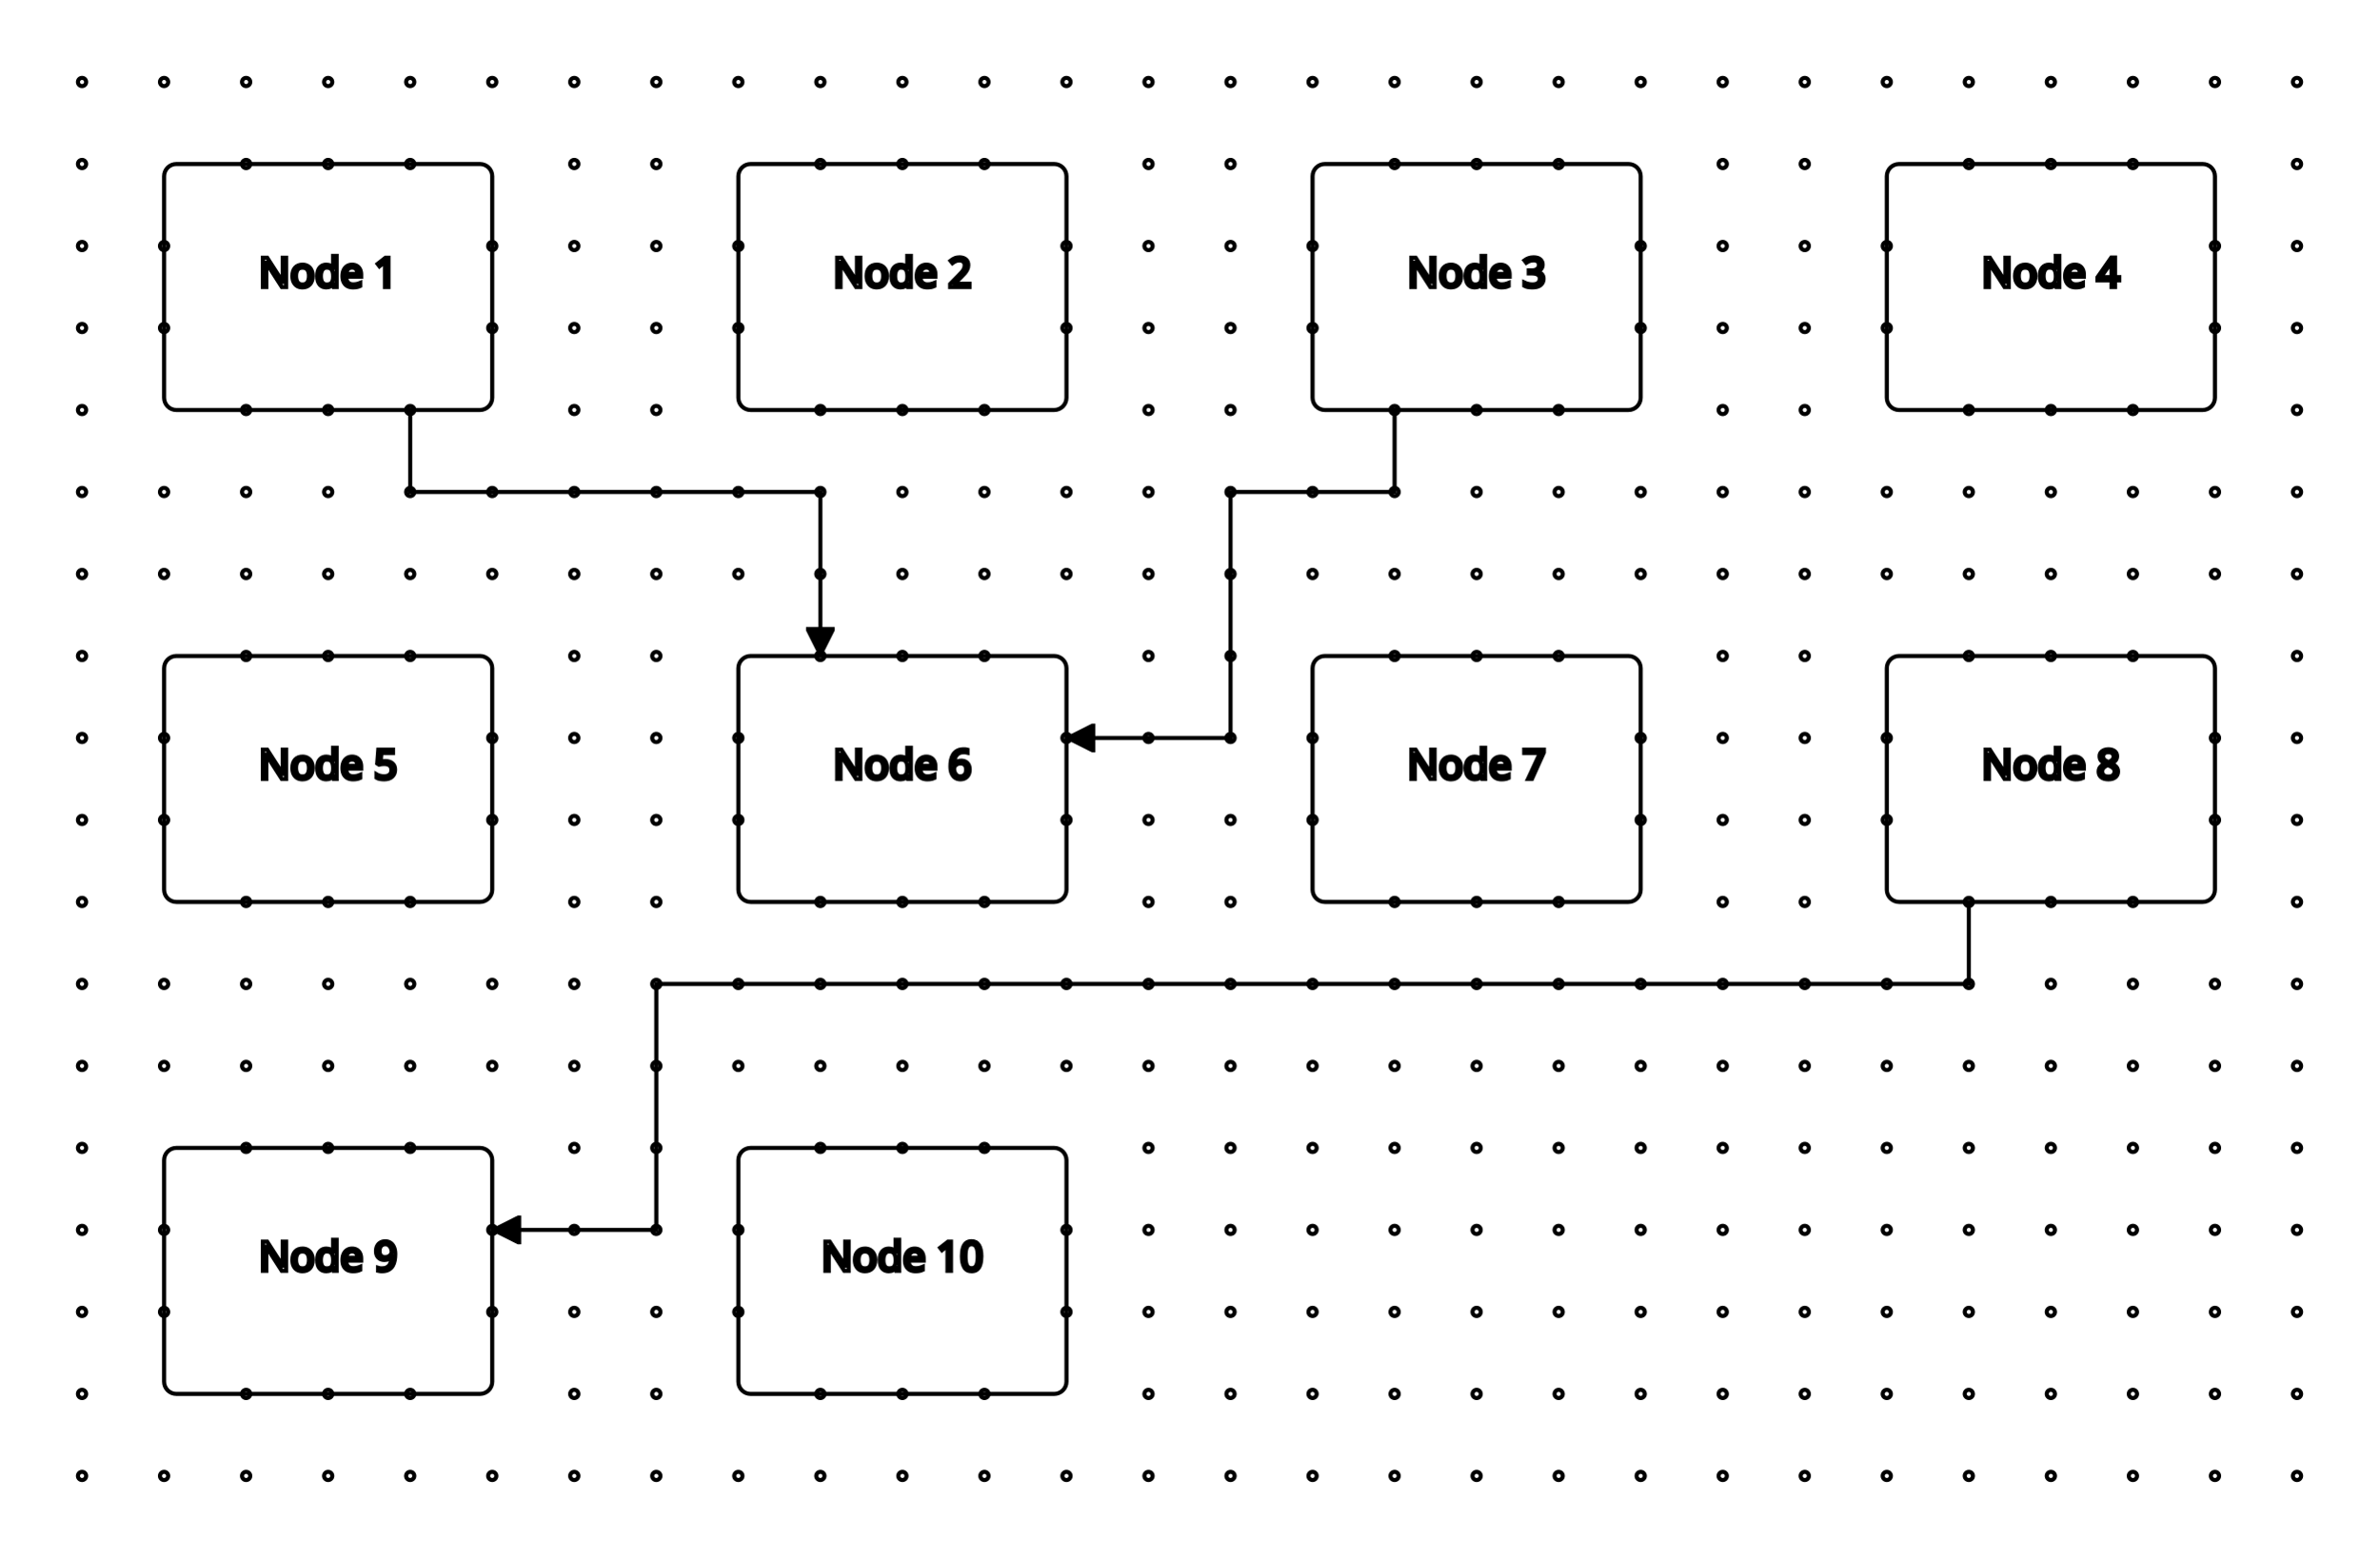
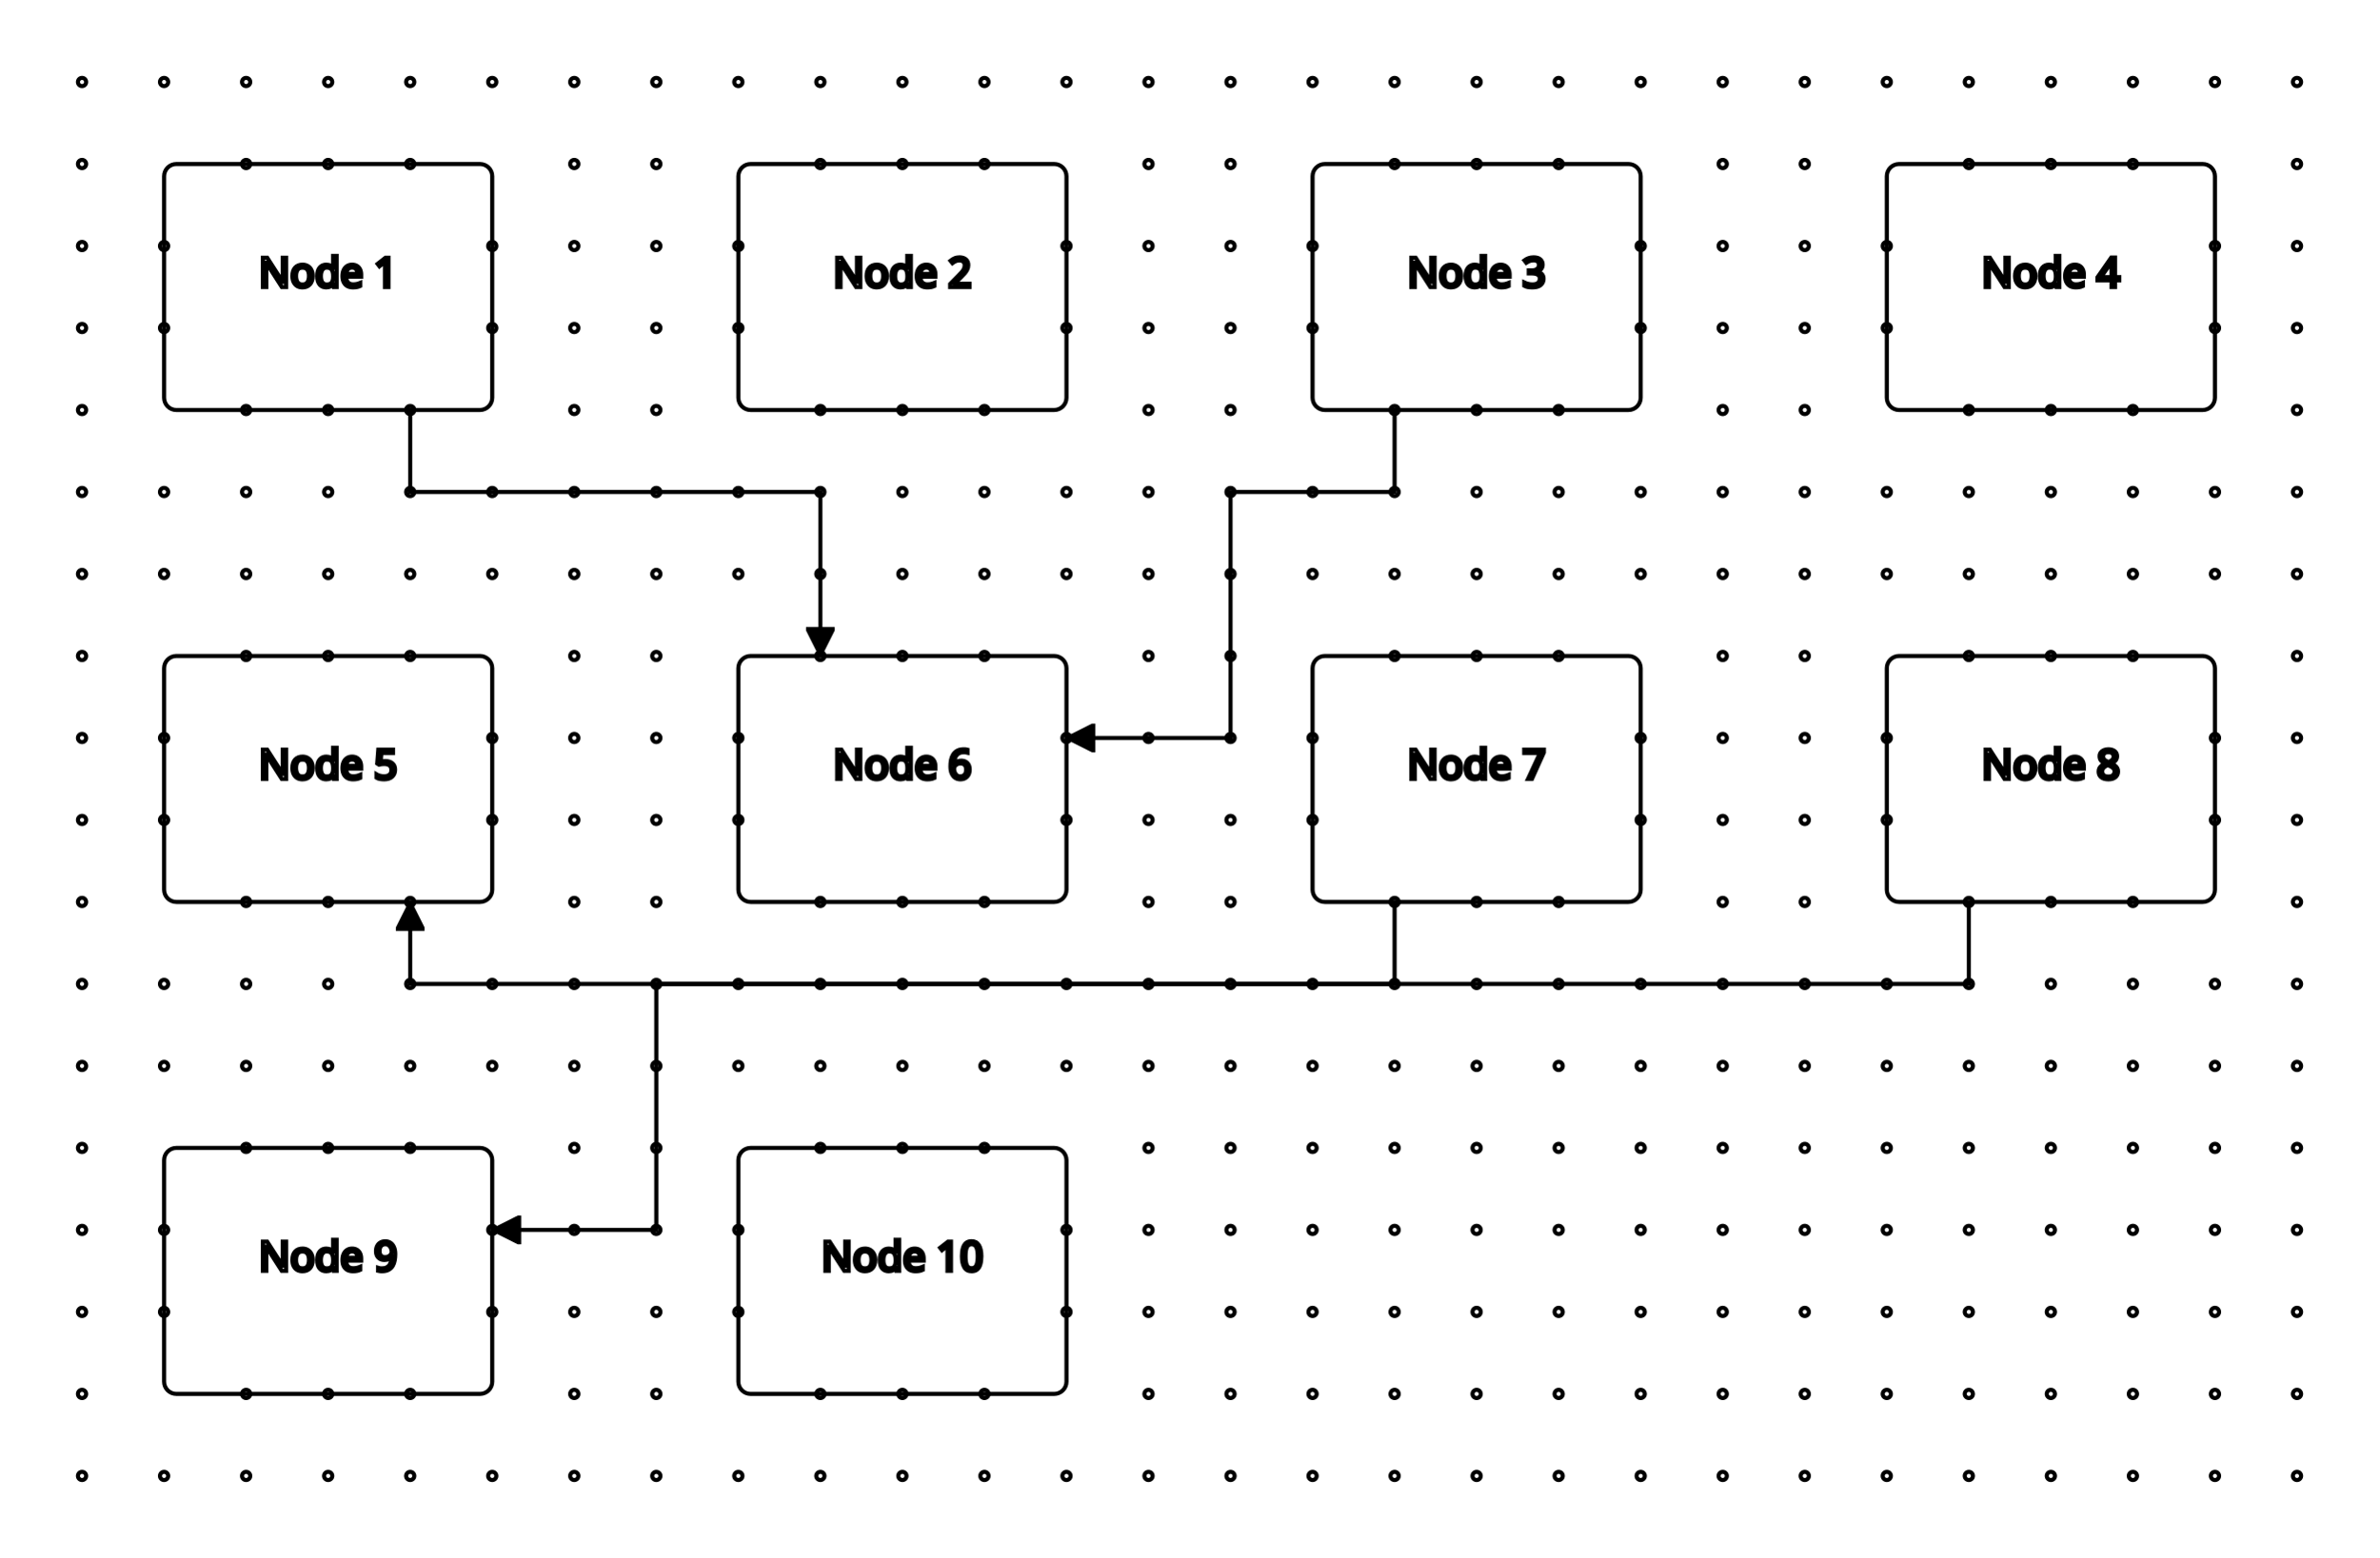
<svg xmlns="http://www.w3.org/2000/svg" width="580" height="380" style="background-color: white;">
  <g style="text-anchor:middle;font-family:sans;fill:none;stroke:black">
    <defs>
      <marker id="arrow" refX="10" refY="5" markerWidth="7" markerHeight="7" viewBox="0 0 10 10" fill="black" orient="auto-start-reverse">
        <path d="M 0 0 L 10 5 L 0 10 z" />
      </marker>
    </defs>
    <circle cx="20" cy="20" r="1" class="path-dot" />
    <circle cx="20" cy="40" r="1" class="path-dot" />
    <circle cx="20" cy="60" r="1" class="path-dot" />
    <circle cx="20" cy="80" r="1" class="path-dot" />
    <circle cx="20" cy="100" r="1" class="path-dot" />
    <circle cx="20" cy="120" r="1" class="path-dot" />
    <circle cx="20" cy="140" r="1" class="path-dot" />
    <circle cx="20" cy="160" r="1" class="path-dot" />
    <circle cx="20" cy="180" r="1" class="path-dot" />
    <circle cx="20" cy="200" r="1" class="path-dot" />
    <circle cx="20" cy="220" r="1" class="path-dot" />
    <circle cx="20" cy="240" r="1" class="path-dot" />
    <circle cx="20" cy="260" r="1" class="path-dot" />
    <circle cx="20" cy="280" r="1" class="path-dot" />
    <circle cx="20" cy="300" r="1" class="path-dot" />
    <circle cx="20" cy="320" r="1" class="path-dot" />
    <circle cx="20" cy="340" r="1" class="path-dot" />
    <circle cx="20" cy="360" r="1" class="path-dot" />
    <circle cx="40" cy="20" r="1" class="path-dot" />
    <circle cx="40" cy="60" r="1" class="path-dot" />
    <circle cx="40" cy="80" r="1" class="path-dot" />
    <circle cx="40" cy="120" r="1" class="path-dot" />
    <circle cx="40" cy="140" r="1" class="path-dot" />
    <circle cx="40" cy="180" r="1" class="path-dot" />
    <circle cx="40" cy="200" r="1" class="path-dot" />
    <circle cx="40" cy="240" r="1" class="path-dot" />
    <circle cx="40" cy="260" r="1" class="path-dot" />
    <circle cx="40" cy="300" r="1" class="path-dot" />
    <circle cx="40" cy="320" r="1" class="path-dot" />
    <circle cx="40" cy="360" r="1" class="path-dot" />
    <circle cx="60" cy="20" r="1" class="path-dot" />
    <circle cx="60" cy="40" r="1" class="path-dot" />
    <circle cx="60" cy="100" r="1" class="path-dot" />
    <circle cx="60" cy="120" r="1" class="path-dot" />
    <circle cx="60" cy="140" r="1" class="path-dot" />
    <circle cx="60" cy="160" r="1" class="path-dot" />
    <circle cx="60" cy="220" r="1" class="path-dot" />
    <circle cx="60" cy="240" r="1" class="path-dot" />
    <circle cx="60" cy="260" r="1" class="path-dot" />
    <circle cx="60" cy="280" r="1" class="path-dot" />
    <circle cx="60" cy="340" r="1" class="path-dot" />
    <circle cx="60" cy="360" r="1" class="path-dot" />
    <circle cx="80" cy="20" r="1" class="path-dot" />
    <circle cx="80" cy="40" r="1" class="path-dot" />
    <circle cx="80" cy="100" r="1" class="path-dot" />
    <circle cx="80" cy="120" r="1" class="path-dot" />
    <circle cx="80" cy="140" r="1" class="path-dot" />
    <circle cx="80" cy="160" r="1" class="path-dot" />
    <circle cx="80" cy="220" r="1" class="path-dot" />
    <circle cx="80" cy="240" r="1" class="path-dot" />
    <circle cx="80" cy="260" r="1" class="path-dot" />
    <circle cx="80" cy="280" r="1" class="path-dot" />
    <circle cx="80" cy="340" r="1" class="path-dot" />
    <circle cx="80" cy="360" r="1" class="path-dot" />
    <circle cx="100" cy="20" r="1" class="path-dot" />
    <circle cx="100" cy="40" r="1" class="path-dot" />
    <circle cx="100" cy="100" r="1" class="path-dot" />
    <circle cx="100" cy="120" r="1" class="path-dot" />
    <circle cx="100" cy="140" r="1" class="path-dot" />
    <circle cx="100" cy="160" r="1" class="path-dot" />
    <circle cx="100" cy="220" r="1" class="path-dot" />
    <circle cx="100" cy="240" r="1" class="path-dot" />
    <circle cx="100" cy="260" r="1" class="path-dot" />
    <circle cx="100" cy="280" r="1" class="path-dot" />
    <circle cx="100" cy="340" r="1" class="path-dot" />
    <circle cx="100" cy="360" r="1" class="path-dot" />
    <circle cx="120" cy="20" r="1" class="path-dot" />
    <circle cx="120" cy="60" r="1" class="path-dot" />
    <circle cx="120" cy="80" r="1" class="path-dot" />
    <circle cx="120" cy="120" r="1" class="path-dot" />
    <circle cx="120" cy="140" r="1" class="path-dot" />
    <circle cx="120" cy="180" r="1" class="path-dot" />
    <circle cx="120" cy="200" r="1" class="path-dot" />
    <circle cx="120" cy="240" r="1" class="path-dot" />
    <circle cx="120" cy="260" r="1" class="path-dot" />
    <circle cx="120" cy="300" r="1" class="path-dot" />
    <circle cx="120" cy="320" r="1" class="path-dot" />
    <circle cx="120" cy="360" r="1" class="path-dot" />
    <circle cx="140" cy="20" r="1" class="path-dot" />
    <circle cx="140" cy="40" r="1" class="path-dot" />
    <circle cx="140" cy="60" r="1" class="path-dot" />
    <circle cx="140" cy="80" r="1" class="path-dot" />
    <circle cx="140" cy="100" r="1" class="path-dot" />
    <circle cx="140" cy="120" r="1" class="path-dot" />
    <circle cx="140" cy="140" r="1" class="path-dot" />
    <circle cx="140" cy="160" r="1" class="path-dot" />
    <circle cx="140" cy="180" r="1" class="path-dot" />
    <circle cx="140" cy="200" r="1" class="path-dot" />
    <circle cx="140" cy="220" r="1" class="path-dot" />
    <circle cx="140" cy="240" r="1" class="path-dot" />
    <circle cx="140" cy="260" r="1" class="path-dot" />
    <circle cx="140" cy="280" r="1" class="path-dot" />
    <circle cx="140" cy="300" r="1" class="path-dot" />
    <circle cx="140" cy="320" r="1" class="path-dot" />
    <circle cx="140" cy="340" r="1" class="path-dot" />
    <circle cx="140" cy="360" r="1" class="path-dot" />
    <circle cx="160" cy="20" r="1" class="path-dot" />
    <circle cx="160" cy="40" r="1" class="path-dot" />
    <circle cx="160" cy="60" r="1" class="path-dot" />
    <circle cx="160" cy="80" r="1" class="path-dot" />
    <circle cx="160" cy="100" r="1" class="path-dot" />
    <circle cx="160" cy="120" r="1" class="path-dot" />
    <circle cx="160" cy="140" r="1" class="path-dot" />
    <circle cx="160" cy="160" r="1" class="path-dot" />
    <circle cx="160" cy="180" r="1" class="path-dot" />
    <circle cx="160" cy="200" r="1" class="path-dot" />
    <circle cx="160" cy="220" r="1" class="path-dot" />
    <circle cx="160" cy="240" r="1" class="path-dot" />
    <circle cx="160" cy="260" r="1" class="path-dot" />
    <circle cx="160" cy="280" r="1" class="path-dot" />
    <circle cx="160" cy="300" r="1" class="path-dot" />
    <circle cx="160" cy="320" r="1" class="path-dot" />
    <circle cx="160" cy="340" r="1" class="path-dot" />
    <circle cx="160" cy="360" r="1" class="path-dot" />
    <circle cx="180" cy="20" r="1" class="path-dot" />
    <circle cx="180" cy="60" r="1" class="path-dot" />
    <circle cx="180" cy="80" r="1" class="path-dot" />
    <circle cx="180" cy="120" r="1" class="path-dot" />
    <circle cx="180" cy="140" r="1" class="path-dot" />
    <circle cx="180" cy="180" r="1" class="path-dot" />
    <circle cx="180" cy="200" r="1" class="path-dot" />
    <circle cx="180" cy="240" r="1" class="path-dot" />
    <circle cx="180" cy="260" r="1" class="path-dot" />
    <circle cx="180" cy="300" r="1" class="path-dot" />
    <circle cx="180" cy="320" r="1" class="path-dot" />
    <circle cx="180" cy="360" r="1" class="path-dot" />
    <circle cx="200" cy="20" r="1" class="path-dot" />
    <circle cx="200" cy="40" r="1" class="path-dot" />
    <circle cx="200" cy="100" r="1" class="path-dot" />
    <circle cx="200" cy="120" r="1" class="path-dot" />
    <circle cx="200" cy="140" r="1" class="path-dot" />
    <circle cx="200" cy="160" r="1" class="path-dot" />
    <circle cx="200" cy="220" r="1" class="path-dot" />
    <circle cx="200" cy="240" r="1" class="path-dot" />
    <circle cx="200" cy="260" r="1" class="path-dot" />
    <circle cx="200" cy="280" r="1" class="path-dot" />
    <circle cx="200" cy="340" r="1" class="path-dot" />
    <circle cx="200" cy="360" r="1" class="path-dot" />
    <circle cx="220" cy="20" r="1" class="path-dot" />
    <circle cx="220" cy="40" r="1" class="path-dot" />
    <circle cx="220" cy="100" r="1" class="path-dot" />
    <circle cx="220" cy="120" r="1" class="path-dot" />
    <circle cx="220" cy="140" r="1" class="path-dot" />
    <circle cx="220" cy="160" r="1" class="path-dot" />
    <circle cx="220" cy="220" r="1" class="path-dot" />
    <circle cx="220" cy="240" r="1" class="path-dot" />
    <circle cx="220" cy="260" r="1" class="path-dot" />
    <circle cx="220" cy="280" r="1" class="path-dot" />
    <circle cx="220" cy="340" r="1" class="path-dot" />
    <circle cx="220" cy="360" r="1" class="path-dot" />
    <circle cx="240" cy="20" r="1" class="path-dot" />
    <circle cx="240" cy="40" r="1" class="path-dot" />
    <circle cx="240" cy="100" r="1" class="path-dot" />
    <circle cx="240" cy="120" r="1" class="path-dot" />
    <circle cx="240" cy="140" r="1" class="path-dot" />
    <circle cx="240" cy="160" r="1" class="path-dot" />
    <circle cx="240" cy="220" r="1" class="path-dot" />
    <circle cx="240" cy="240" r="1" class="path-dot" />
    <circle cx="240" cy="260" r="1" class="path-dot" />
    <circle cx="240" cy="280" r="1" class="path-dot" />
    <circle cx="240" cy="340" r="1" class="path-dot" />
    <circle cx="240" cy="360" r="1" class="path-dot" />
    <circle cx="260" cy="20" r="1" class="path-dot" />
    <circle cx="260" cy="60" r="1" class="path-dot" />
    <circle cx="260" cy="80" r="1" class="path-dot" />
    <circle cx="260" cy="120" r="1" class="path-dot" />
    <circle cx="260" cy="140" r="1" class="path-dot" />
    <circle cx="260" cy="180" r="1" class="path-dot" />
    <circle cx="260" cy="200" r="1" class="path-dot" />
    <circle cx="260" cy="240" r="1" class="path-dot" />
    <circle cx="260" cy="260" r="1" class="path-dot" />
    <circle cx="260" cy="300" r="1" class="path-dot" />
    <circle cx="260" cy="320" r="1" class="path-dot" />
    <circle cx="260" cy="360" r="1" class="path-dot" />
    <circle cx="280" cy="20" r="1" class="path-dot" />
    <circle cx="280" cy="40" r="1" class="path-dot" />
    <circle cx="280" cy="60" r="1" class="path-dot" />
    <circle cx="280" cy="80" r="1" class="path-dot" />
    <circle cx="280" cy="100" r="1" class="path-dot" />
    <circle cx="280" cy="120" r="1" class="path-dot" />
    <circle cx="280" cy="140" r="1" class="path-dot" />
    <circle cx="280" cy="160" r="1" class="path-dot" />
    <circle cx="280" cy="180" r="1" class="path-dot" />
    <circle cx="280" cy="200" r="1" class="path-dot" />
    <circle cx="280" cy="220" r="1" class="path-dot" />
    <circle cx="280" cy="240" r="1" class="path-dot" />
    <circle cx="280" cy="260" r="1" class="path-dot" />
    <circle cx="280" cy="280" r="1" class="path-dot" />
    <circle cx="280" cy="300" r="1" class="path-dot" />
    <circle cx="280" cy="320" r="1" class="path-dot" />
    <circle cx="280" cy="340" r="1" class="path-dot" />
    <circle cx="280" cy="360" r="1" class="path-dot" />
    <circle cx="300" cy="20" r="1" class="path-dot" />
    <circle cx="300" cy="40" r="1" class="path-dot" />
    <circle cx="300" cy="60" r="1" class="path-dot" />
    <circle cx="300" cy="80" r="1" class="path-dot" />
    <circle cx="300" cy="100" r="1" class="path-dot" />
    <circle cx="300" cy="120" r="1" class="path-dot" />
    <circle cx="300" cy="140" r="1" class="path-dot" />
    <circle cx="300" cy="160" r="1" class="path-dot" />
    <circle cx="300" cy="180" r="1" class="path-dot" />
    <circle cx="300" cy="200" r="1" class="path-dot" />
    <circle cx="300" cy="220" r="1" class="path-dot" />
    <circle cx="300" cy="240" r="1" class="path-dot" />
    <circle cx="300" cy="260" r="1" class="path-dot" />
    <circle cx="300" cy="280" r="1" class="path-dot" />
    <circle cx="300" cy="300" r="1" class="path-dot" />
    <circle cx="300" cy="320" r="1" class="path-dot" />
    <circle cx="300" cy="340" r="1" class="path-dot" />
    <circle cx="300" cy="360" r="1" class="path-dot" />
    <circle cx="320" cy="20" r="1" class="path-dot" />
    <circle cx="320" cy="60" r="1" class="path-dot" />
    <circle cx="320" cy="80" r="1" class="path-dot" />
    <circle cx="320" cy="120" r="1" class="path-dot" />
    <circle cx="320" cy="140" r="1" class="path-dot" />
    <circle cx="320" cy="180" r="1" class="path-dot" />
    <circle cx="320" cy="200" r="1" class="path-dot" />
    <circle cx="320" cy="240" r="1" class="path-dot" />
    <circle cx="320" cy="260" r="1" class="path-dot" />
    <circle cx="320" cy="280" r="1" class="path-dot" />
    <circle cx="320" cy="300" r="1" class="path-dot" />
    <circle cx="320" cy="320" r="1" class="path-dot" />
    <circle cx="320" cy="340" r="1" class="path-dot" />
    <circle cx="320" cy="360" r="1" class="path-dot" />
    <circle cx="340" cy="20" r="1" class="path-dot" />
    <circle cx="340" cy="40" r="1" class="path-dot" />
    <circle cx="340" cy="100" r="1" class="path-dot" />
    <circle cx="340" cy="120" r="1" class="path-dot" />
    <circle cx="340" cy="140" r="1" class="path-dot" />
    <circle cx="340" cy="160" r="1" class="path-dot" />
    <circle cx="340" cy="220" r="1" class="path-dot" />
    <circle cx="340" cy="240" r="1" class="path-dot" />
    <circle cx="340" cy="260" r="1" class="path-dot" />
    <circle cx="340" cy="280" r="1" class="path-dot" />
    <circle cx="340" cy="300" r="1" class="path-dot" />
    <circle cx="340" cy="320" r="1" class="path-dot" />
    <circle cx="340" cy="340" r="1" class="path-dot" />
    <circle cx="340" cy="360" r="1" class="path-dot" />
    <circle cx="360" cy="20" r="1" class="path-dot" />
    <circle cx="360" cy="40" r="1" class="path-dot" />
    <circle cx="360" cy="100" r="1" class="path-dot" />
    <circle cx="360" cy="120" r="1" class="path-dot" />
    <circle cx="360" cy="140" r="1" class="path-dot" />
    <circle cx="360" cy="160" r="1" class="path-dot" />
    <circle cx="360" cy="220" r="1" class="path-dot" />
    <circle cx="360" cy="240" r="1" class="path-dot" />
    <circle cx="360" cy="260" r="1" class="path-dot" />
    <circle cx="360" cy="280" r="1" class="path-dot" />
    <circle cx="360" cy="300" r="1" class="path-dot" />
    <circle cx="360" cy="320" r="1" class="path-dot" />
    <circle cx="360" cy="340" r="1" class="path-dot" />
    <circle cx="360" cy="360" r="1" class="path-dot" />
    <circle cx="380" cy="20" r="1" class="path-dot" />
    <circle cx="380" cy="40" r="1" class="path-dot" />
    <circle cx="380" cy="100" r="1" class="path-dot" />
    <circle cx="380" cy="120" r="1" class="path-dot" />
    <circle cx="380" cy="140" r="1" class="path-dot" />
    <circle cx="380" cy="160" r="1" class="path-dot" />
    <circle cx="380" cy="220" r="1" class="path-dot" />
    <circle cx="380" cy="240" r="1" class="path-dot" />
    <circle cx="380" cy="260" r="1" class="path-dot" />
    <circle cx="380" cy="280" r="1" class="path-dot" />
    <circle cx="380" cy="300" r="1" class="path-dot" />
    <circle cx="380" cy="320" r="1" class="path-dot" />
    <circle cx="380" cy="340" r="1" class="path-dot" />
    <circle cx="380" cy="360" r="1" class="path-dot" />
    <circle cx="400" cy="20" r="1" class="path-dot" />
    <circle cx="400" cy="60" r="1" class="path-dot" />
    <circle cx="400" cy="80" r="1" class="path-dot" />
    <circle cx="400" cy="120" r="1" class="path-dot" />
    <circle cx="400" cy="140" r="1" class="path-dot" />
    <circle cx="400" cy="180" r="1" class="path-dot" />
    <circle cx="400" cy="200" r="1" class="path-dot" />
    <circle cx="400" cy="240" r="1" class="path-dot" />
    <circle cx="400" cy="260" r="1" class="path-dot" />
    <circle cx="400" cy="280" r="1" class="path-dot" />
    <circle cx="400" cy="300" r="1" class="path-dot" />
    <circle cx="400" cy="320" r="1" class="path-dot" />
    <circle cx="400" cy="340" r="1" class="path-dot" />
    <circle cx="400" cy="360" r="1" class="path-dot" />
    <circle cx="420" cy="20" r="1" class="path-dot" />
    <circle cx="420" cy="40" r="1" class="path-dot" />
    <circle cx="420" cy="60" r="1" class="path-dot" />
    <circle cx="420" cy="80" r="1" class="path-dot" />
    <circle cx="420" cy="100" r="1" class="path-dot" />
    <circle cx="420" cy="120" r="1" class="path-dot" />
    <circle cx="420" cy="140" r="1" class="path-dot" />
    <circle cx="420" cy="160" r="1" class="path-dot" />
    <circle cx="420" cy="180" r="1" class="path-dot" />
    <circle cx="420" cy="200" r="1" class="path-dot" />
    <circle cx="420" cy="220" r="1" class="path-dot" />
    <circle cx="420" cy="240" r="1" class="path-dot" />
    <circle cx="420" cy="260" r="1" class="path-dot" />
    <circle cx="420" cy="280" r="1" class="path-dot" />
    <circle cx="420" cy="300" r="1" class="path-dot" />
    <circle cx="420" cy="320" r="1" class="path-dot" />
    <circle cx="420" cy="340" r="1" class="path-dot" />
    <circle cx="420" cy="360" r="1" class="path-dot" />
    <circle cx="440" cy="20" r="1" class="path-dot" />
    <circle cx="440" cy="40" r="1" class="path-dot" />
    <circle cx="440" cy="60" r="1" class="path-dot" />
    <circle cx="440" cy="80" r="1" class="path-dot" />
    <circle cx="440" cy="100" r="1" class="path-dot" />
    <circle cx="440" cy="120" r="1" class="path-dot" />
    <circle cx="440" cy="140" r="1" class="path-dot" />
    <circle cx="440" cy="160" r="1" class="path-dot" />
    <circle cx="440" cy="180" r="1" class="path-dot" />
    <circle cx="440" cy="200" r="1" class="path-dot" />
    <circle cx="440" cy="220" r="1" class="path-dot" />
    <circle cx="440" cy="240" r="1" class="path-dot" />
    <circle cx="440" cy="260" r="1" class="path-dot" />
    <circle cx="440" cy="280" r="1" class="path-dot" />
    <circle cx="440" cy="300" r="1" class="path-dot" />
    <circle cx="440" cy="320" r="1" class="path-dot" />
    <circle cx="440" cy="340" r="1" class="path-dot" />
    <circle cx="440" cy="360" r="1" class="path-dot" />
    <circle cx="460" cy="20" r="1" class="path-dot" />
    <circle cx="460" cy="60" r="1" class="path-dot" />
    <circle cx="460" cy="80" r="1" class="path-dot" />
    <circle cx="460" cy="120" r="1" class="path-dot" />
    <circle cx="460" cy="140" r="1" class="path-dot" />
    <circle cx="460" cy="180" r="1" class="path-dot" />
    <circle cx="460" cy="200" r="1" class="path-dot" />
    <circle cx="460" cy="240" r="1" class="path-dot" />
    <circle cx="460" cy="260" r="1" class="path-dot" />
    <circle cx="460" cy="280" r="1" class="path-dot" />
    <circle cx="460" cy="300" r="1" class="path-dot" />
    <circle cx="460" cy="320" r="1" class="path-dot" />
    <circle cx="460" cy="340" r="1" class="path-dot" />
    <circle cx="460" cy="360" r="1" class="path-dot" />
    <circle cx="480" cy="20" r="1" class="path-dot" />
    <circle cx="480" cy="40" r="1" class="path-dot" />
    <circle cx="480" cy="100" r="1" class="path-dot" />
    <circle cx="480" cy="120" r="1" class="path-dot" />
    <circle cx="480" cy="140" r="1" class="path-dot" />
    <circle cx="480" cy="160" r="1" class="path-dot" />
    <circle cx="480" cy="220" r="1" class="path-dot" />
    <circle cx="480" cy="240" r="1" class="path-dot" />
    <circle cx="480" cy="260" r="1" class="path-dot" />
    <circle cx="480" cy="280" r="1" class="path-dot" />
    <circle cx="480" cy="300" r="1" class="path-dot" />
    <circle cx="480" cy="320" r="1" class="path-dot" />
    <circle cx="480" cy="340" r="1" class="path-dot" />
    <circle cx="480" cy="360" r="1" class="path-dot" />
    <circle cx="500" cy="20" r="1" class="path-dot" />
    <circle cx="500" cy="40" r="1" class="path-dot" />
    <circle cx="500" cy="100" r="1" class="path-dot" />
    <circle cx="500" cy="120" r="1" class="path-dot" />
    <circle cx="500" cy="140" r="1" class="path-dot" />
    <circle cx="500" cy="160" r="1" class="path-dot" />
    <circle cx="500" cy="220" r="1" class="path-dot" />
    <circle cx="500" cy="240" r="1" class="path-dot" />
    <circle cx="500" cy="260" r="1" class="path-dot" />
    <circle cx="500" cy="280" r="1" class="path-dot" />
    <circle cx="500" cy="300" r="1" class="path-dot" />
    <circle cx="500" cy="320" r="1" class="path-dot" />
    <circle cx="500" cy="340" r="1" class="path-dot" />
    <circle cx="500" cy="360" r="1" class="path-dot" />
    <circle cx="520" cy="20" r="1" class="path-dot" />
    <circle cx="520" cy="40" r="1" class="path-dot" />
    <circle cx="520" cy="100" r="1" class="path-dot" />
    <circle cx="520" cy="120" r="1" class="path-dot" />
    <circle cx="520" cy="140" r="1" class="path-dot" />
    <circle cx="520" cy="160" r="1" class="path-dot" />
    <circle cx="520" cy="220" r="1" class="path-dot" />
    <circle cx="520" cy="240" r="1" class="path-dot" />
    <circle cx="520" cy="260" r="1" class="path-dot" />
    <circle cx="520" cy="280" r="1" class="path-dot" />
    <circle cx="520" cy="300" r="1" class="path-dot" />
    <circle cx="520" cy="320" r="1" class="path-dot" />
    <circle cx="520" cy="340" r="1" class="path-dot" />
    <circle cx="520" cy="360" r="1" class="path-dot" />
    <circle cx="540" cy="20" r="1" class="path-dot" />
    <circle cx="540" cy="60" r="1" class="path-dot" />
    <circle cx="540" cy="80" r="1" class="path-dot" />
    <circle cx="540" cy="120" r="1" class="path-dot" />
    <circle cx="540" cy="140" r="1" class="path-dot" />
    <circle cx="540" cy="180" r="1" class="path-dot" />
    <circle cx="540" cy="200" r="1" class="path-dot" />
    <circle cx="540" cy="240" r="1" class="path-dot" />
    <circle cx="540" cy="260" r="1" class="path-dot" />
    <circle cx="540" cy="280" r="1" class="path-dot" />
    <circle cx="540" cy="300" r="1" class="path-dot" />
    <circle cx="540" cy="320" r="1" class="path-dot" />
    <circle cx="540" cy="340" r="1" class="path-dot" />
    <circle cx="540" cy="360" r="1" class="path-dot" />
    <circle cx="560" cy="20" r="1" class="path-dot" />
    <circle cx="560" cy="40" r="1" class="path-dot" />
    <circle cx="560" cy="60" r="1" class="path-dot" />
    <circle cx="560" cy="80" r="1" class="path-dot" />
    <circle cx="560" cy="100" r="1" class="path-dot" />
    <circle cx="560" cy="120" r="1" class="path-dot" />
    <circle cx="560" cy="140" r="1" class="path-dot" />
    <circle cx="560" cy="160" r="1" class="path-dot" />
    <circle cx="560" cy="180" r="1" class="path-dot" />
    <circle cx="560" cy="200" r="1" class="path-dot" />
    <circle cx="560" cy="220" r="1" class="path-dot" />
    <circle cx="560" cy="240" r="1" class="path-dot" />
    <circle cx="560" cy="260" r="1" class="path-dot" />
    <circle cx="560" cy="280" r="1" class="path-dot" />
    <circle cx="560" cy="300" r="1" class="path-dot" />
    <circle cx="560" cy="320" r="1" class="path-dot" />
    <circle cx="560" cy="340" r="1" class="path-dot" />
    <circle cx="560" cy="360" r="1" class="path-dot" />
    <rect x="40" y="40" width="80" height="60" rx="3" ry="3" id="node1" />
    <text x="80" y="70" id="node1-text" style="font-size:10px">Node 1</text>
    <rect x="180" y="40" width="80" height="60" rx="3" ry="3" id="node2" />
    <text x="220" y="70" id="node2-text" style="font-size:10px">Node 2</text>
    <rect x="320" y="40" width="80" height="60" rx="3" ry="3" id="node3" />
    <text x="360" y="70" id="node3-text" style="font-size:10px">Node 3</text>
    <rect x="460" y="40" width="80" height="60" rx="3" ry="3" id="node4" />
    <text x="500" y="70" id="node4-text" style="font-size:10px">Node 4</text>
    <rect x="40" y="160" width="80" height="60" rx="3" ry="3" id="node5" />
    <text x="80" y="190" id="node5-text" style="font-size:10px">Node 5</text>
    <rect x="180" y="160" width="80" height="60" rx="3" ry="3" id="node6" />
    <text x="220" y="190" id="node6-text" style="font-size:10px">Node 6</text>
    <rect x="320" y="160" width="80" height="60" rx="3" ry="3" id="node7" />
    <text x="360" y="190" id="node7-text" style="font-size:10px">Node 7</text>
    <rect x="460" y="160" width="80" height="60" rx="3" ry="3" id="node8" />
    <text x="500" y="190" id="node8-text" style="font-size:10px">Node 8</text>
    <rect x="40" y="280" width="80" height="60" rx="3" ry="3" id="node9" />
    <text x="80" y="310" id="node9-text" style="font-size:10px">Node 9</text>
    <rect x="180" y="280" width="80" height="60" rx="3" ry="3" id="node10" />
    <text x="220" y="310" id="node10-text" style="font-size:10px">Node 10</text>
    <path d="M 100 100 L 100 120 L 200 120 L 200 160" class="path-line" marker-end="url(#arrow)" />
    <path d="M 340 100 L 340 120 L 300 120 L 300 180 L 260 180" class="path-line" marker-end="url(#arrow)" />
    <path d="M 480 220 L 480 240 L 160 240 L 160 300 L 120 300" class="path-line" marker-end="url(#arrow)" />
+     <path d="M 340 220 L 340 240 L 100 240 L 100 220" class="path-line" marker-end="url(#arrow)" />
  </g>
</svg>
